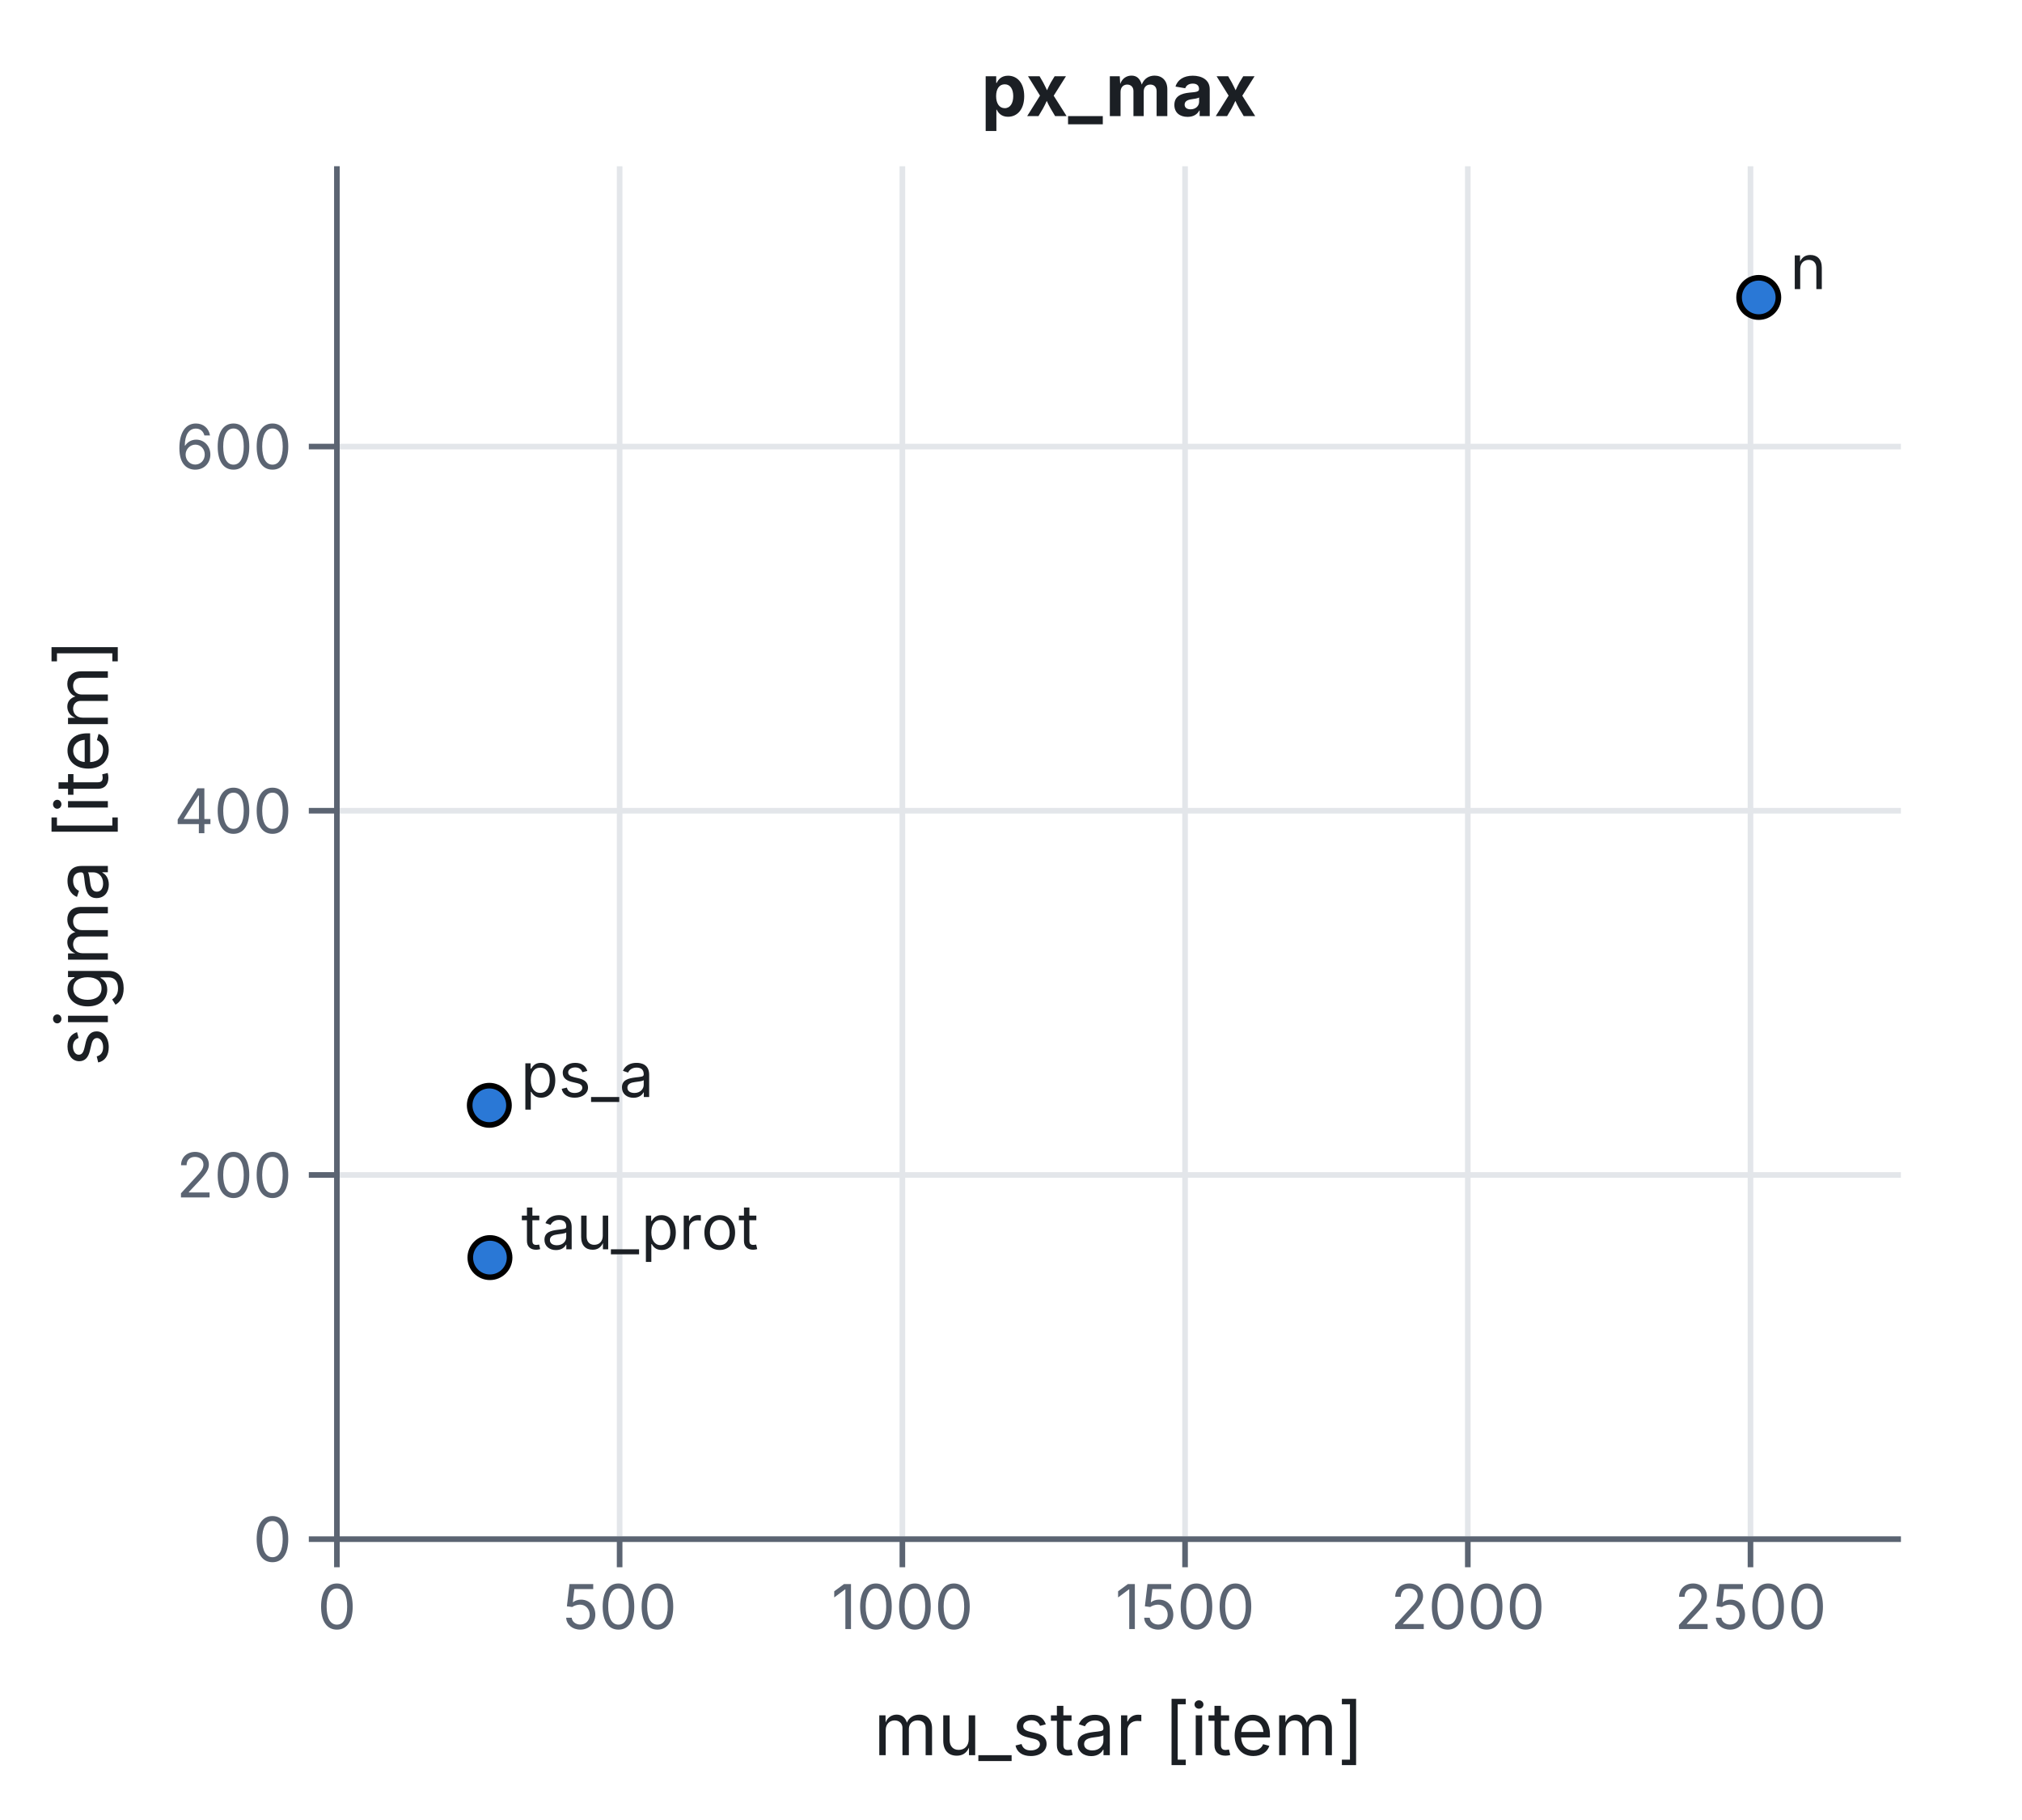
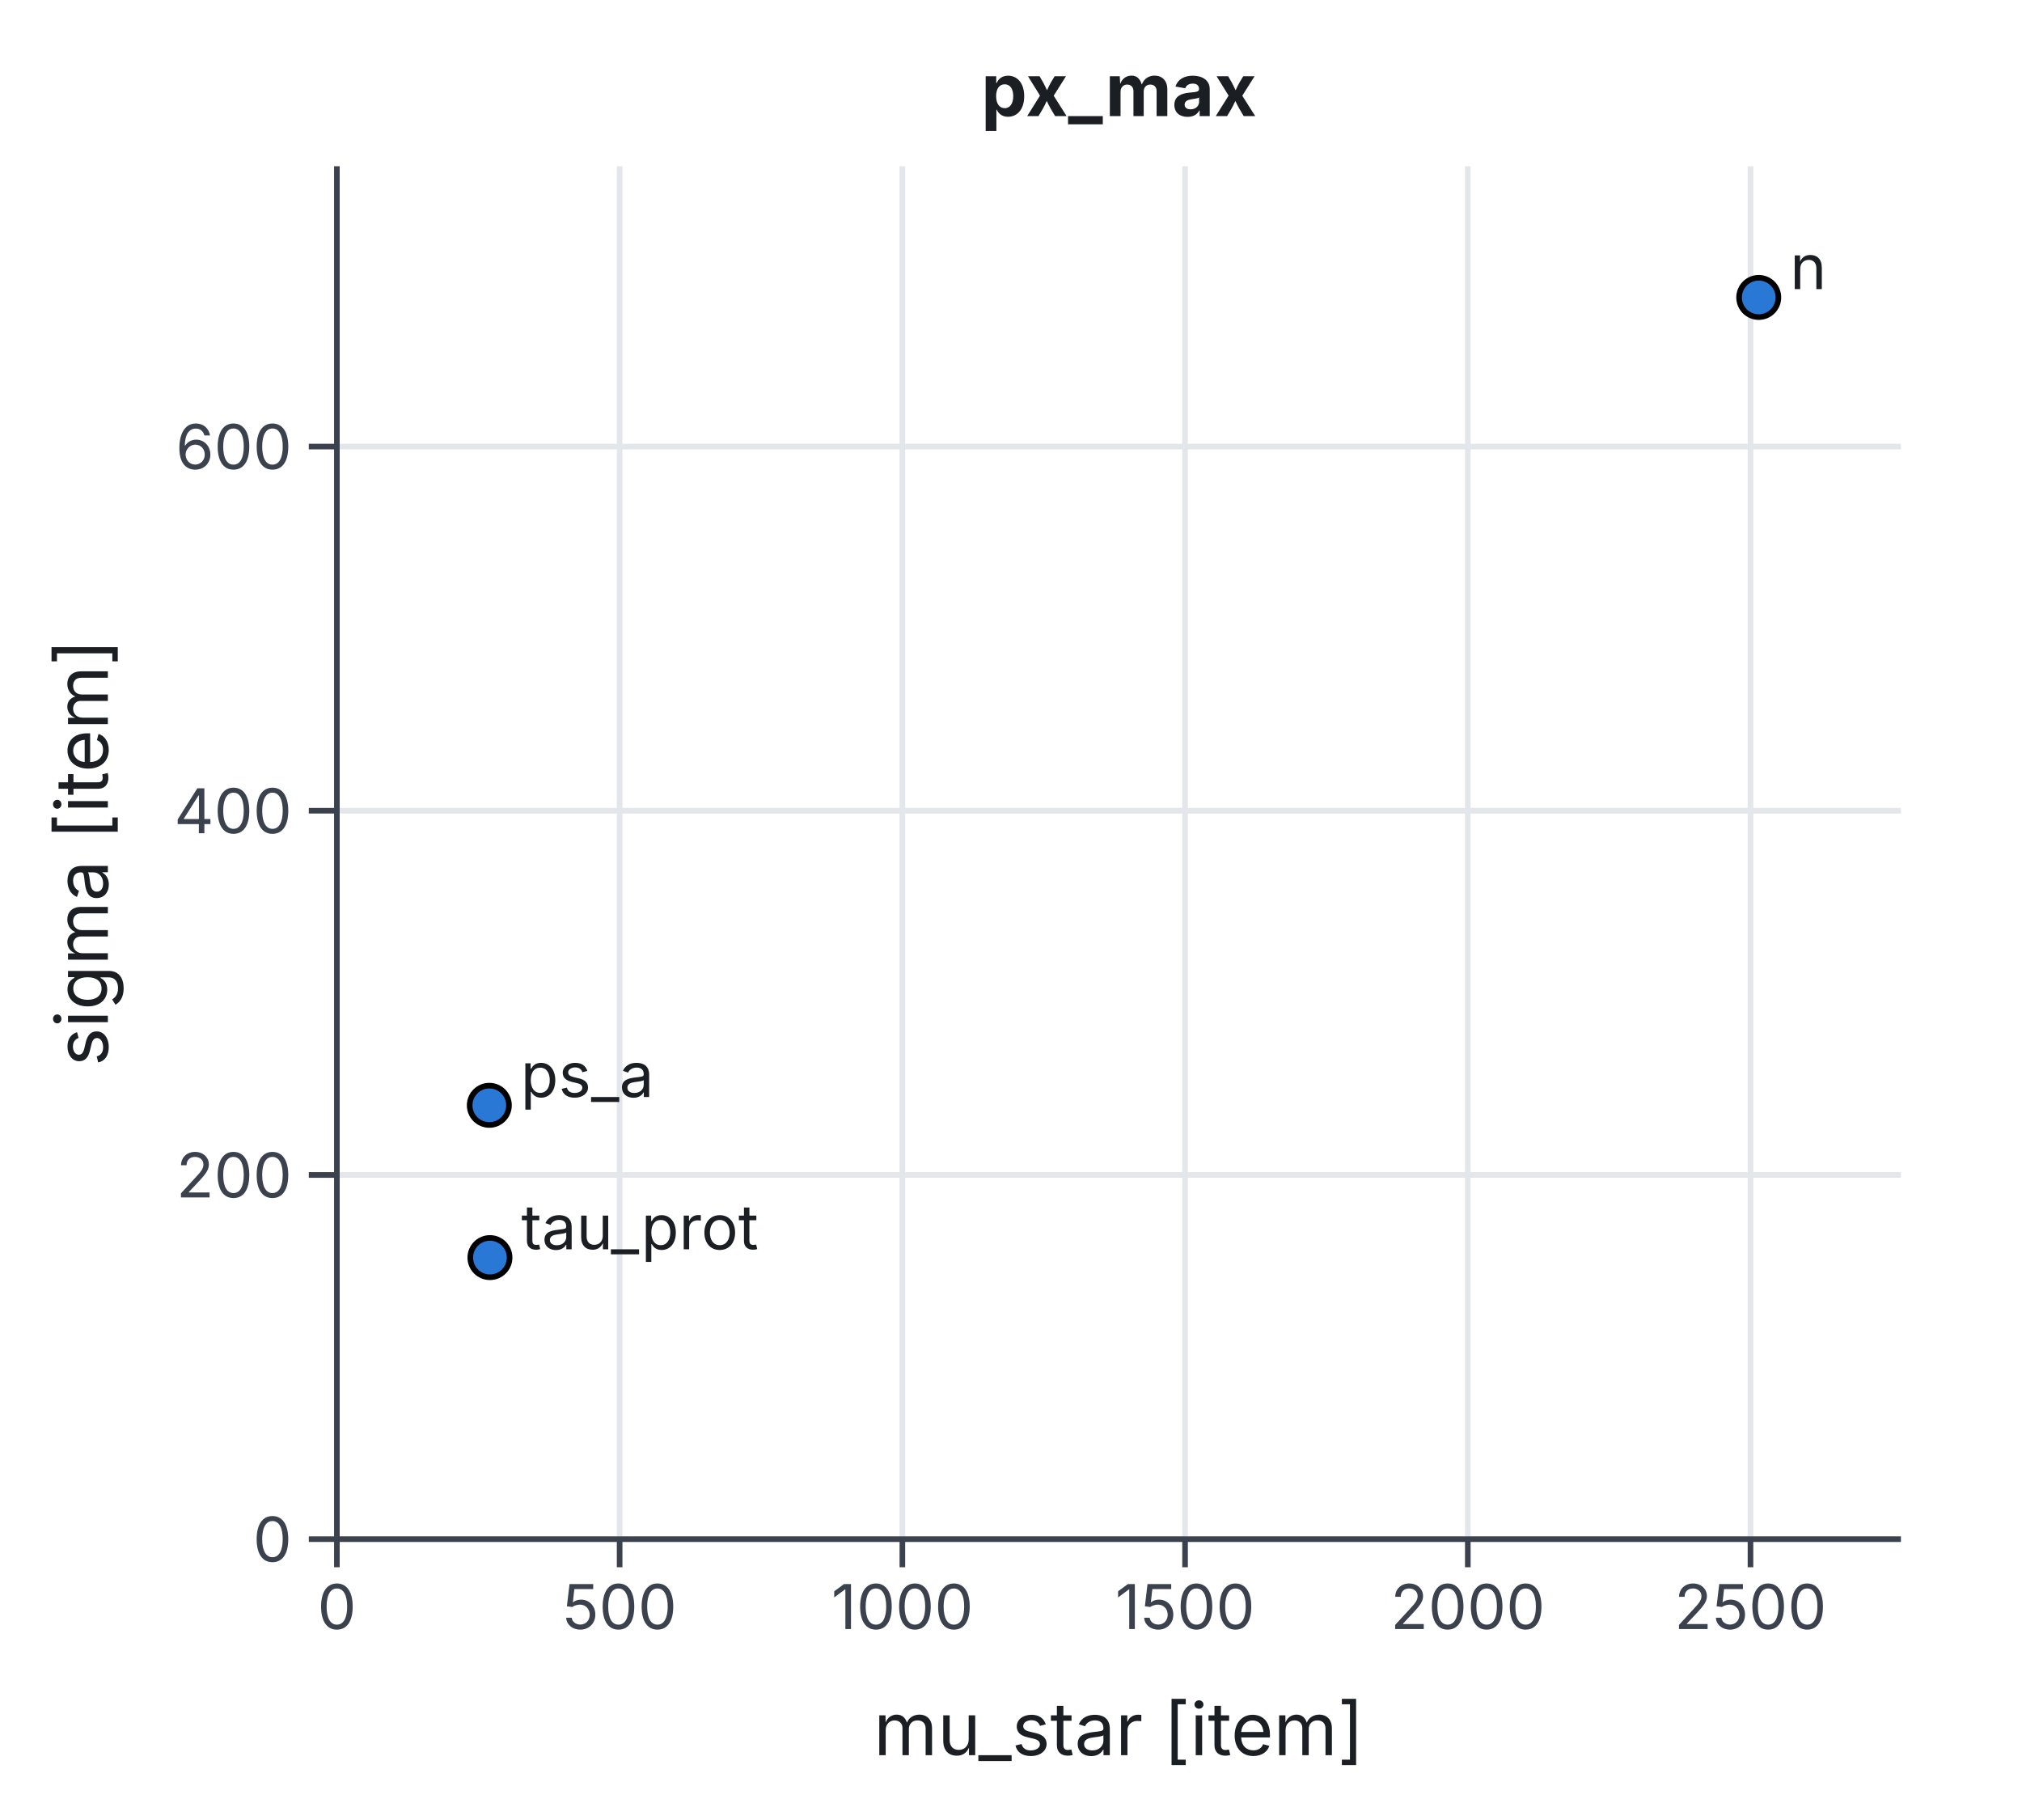
<svg xmlns="http://www.w3.org/2000/svg" width="360" height="324" viewBox="0 0 360 324" class="sbmlsim-figure" role="img" font-family="Inter, -apple-system, BlinkMacSystemFont, 'Segoe UI', Roboto, Helvetica, Arial, sans-serif">
  <defs>
-     <clipPath id="sbmlsim-3923f6af455c-p0-clip-0">
+     <clipPath id="sbmlsim-9c196e80b3a2-p0-clip-0">
      <rect x="51.98" y="21.6" width="278.46" height="244.4" />
    </clipPath>
  </defs>
  <g class="charton-background">
    <rect x="0" y="0" width="360" height="324" fill="#ffffff" />
  </g>
  <svg class="sbmlsim-plot" data-plot="p0" x="8" y="8" width="344" height="308" overflow="visible">
    <g class="charton-title">
      <text x="191.21" y="7.8" font-size="13" fill="#1b1f24" text-anchor="middle" dominant-baseline="middle" font-weight="bold">px_max</text>
    </g>
    <g class="charton-grid" stroke="#e3e6ea" stroke-width="1">
      <line x1="51.98" y1="21.6" x2="51.98" y2="266" />
      <line x1="102.32" y1="21.6" x2="102.32" y2="266" />
      <line x1="152.66" y1="21.6" x2="152.66" y2="266" />
      <line x1="202.99" y1="21.6" x2="202.99" y2="266" />
      <line x1="253.33" y1="21.6" x2="253.33" y2="266" />
      <line x1="303.66" y1="21.6" x2="303.66" y2="266" />
      <line x1="51.98" y1="266" x2="330.44" y2="266" />
      <line x1="51.98" y1="201.17" x2="330.44" y2="201.17" />
      <line x1="51.98" y1="136.33" x2="330.44" y2="136.33" />
      <line x1="51.98" y1="71.5" x2="330.44" y2="71.5" />
    </g>
-     <g class="charton-plot" clip-path="url(#sbmlsim-3923f6af455c-p0-clip-0)">
+     <g class="charton-plot" clip-path="url(#sbmlsim-9c196e80b3a2-p0-clip-0)">
      <g class="sbmlsim-element sbmlsim-curve" data-element="e0">
        <g class="charton-mark charton-mark-point">
          <circle cx="305.13" cy="44.95" r="3.5" fill="#2a78d6" stroke="#000000" stroke-width="1" />
          <circle cx="79.23" cy="215.88" r="3.5" fill="#2a78d6" stroke="#000000" stroke-width="1" />
          <circle cx="79.12" cy="188.77" r="3.5" fill="#2a78d6" stroke="#000000" stroke-width="1" />
        </g>
      </g>
      <g class="sbmlsim-element sbmlsim-text" data-element="e1">
        <g class="charton-mark charton-mark-text">
          <text x="310.7" y="39.49" font-size="11" fill="#1b1f24" dominant-baseline="middle">n</text>
        </g>
      </g>
      <g class="sbmlsim-element sbmlsim-text" data-element="e2">
        <g class="charton-mark charton-mark-text">
          <text x="84.8" y="210.42" font-size="11" fill="#1b1f24" dominant-baseline="middle">tau_prot</text>
        </g>
      </g>
      <g class="sbmlsim-element sbmlsim-text" data-element="e3">
        <g class="charton-mark charton-mark-text">
          <text x="84.69" y="183.31" font-size="11" fill="#1b1f24" dominant-baseline="middle">ps_a</text>
        </g>
      </g>
    </g>
    <g class="charton-axis charton-axis-x" data-axis="x">
      <g class="charton-axis-line">
-         <path d="M51.98 266L330.44 266" fill="none" stroke="#5b6472" stroke-width="1" stroke-linejoin="round" />
+         <path d="M51.98 266L330.44 266" fill="none" stroke="#3b424d" stroke-width="1" stroke-linejoin="round" />
      </g>
      <g class="charton-tick">
-         <path d="M51.98 266L51.98 271" fill="none" stroke="#5b6472" stroke-width="1" stroke-linejoin="round" />
-         <path d="M102.32 266L102.32 271" fill="none" stroke="#5b6472" stroke-width="1" stroke-linejoin="round" />
-         <path d="M152.66 266L152.66 271" fill="none" stroke="#5b6472" stroke-width="1" stroke-linejoin="round" />
-         <path d="M202.99 266L202.99 271" fill="none" stroke="#5b6472" stroke-width="1" stroke-linejoin="round" />
-         <path d="M253.33 266L253.33 271" fill="none" stroke="#5b6472" stroke-width="1" stroke-linejoin="round" />
-         <path d="M303.66 266L303.66 271" fill="none" stroke="#5b6472" stroke-width="1" stroke-linejoin="round" />
+         <path d="M51.98 266L51.98 271" fill="none" stroke="#3b424d" stroke-width="1" stroke-linejoin="round" />
+         <path d="M102.32 266L102.32 271" fill="none" stroke="#3b424d" stroke-width="1" stroke-linejoin="round" />
+         <path d="M152.66 266L152.66 271" fill="none" stroke="#3b424d" stroke-width="1" stroke-linejoin="round" />
+         <path d="M202.99 266L202.99 271" fill="none" stroke="#3b424d" stroke-width="1" stroke-linejoin="round" />
+         <path d="M253.33 266L253.33 271" fill="none" stroke="#3b424d" stroke-width="1" stroke-linejoin="round" />
+         <path d="M303.66 266L303.66 271" fill="none" stroke="#3b424d" stroke-width="1" stroke-linejoin="round" />
      </g>
      <g class="charton-tick-label">
-         <text x="51.98" y="274" font-size="11" fill="#5b6472" text-anchor="middle" dominant-baseline="hanging">0</text>
-         <text x="102.32" y="274" font-size="11" fill="#5b6472" text-anchor="middle" dominant-baseline="hanging">500</text>
-         <text x="152.66" y="274" font-size="11" fill="#5b6472" text-anchor="middle" dominant-baseline="hanging">1000</text>
-         <text x="202.99" y="274" font-size="11" fill="#5b6472" text-anchor="middle" dominant-baseline="hanging">1500</text>
-         <text x="253.33" y="274" font-size="11" fill="#5b6472" text-anchor="middle" dominant-baseline="hanging">2000</text>
-         <text x="303.66" y="274" font-size="11" fill="#5b6472" text-anchor="middle" dominant-baseline="hanging">2500</text>
+         <text x="51.98" y="274" font-size="11" fill="#3b424d" text-anchor="middle" dominant-baseline="hanging">0</text>
+         <text x="102.32" y="274" font-size="11" fill="#3b424d" text-anchor="middle" dominant-baseline="hanging">500</text>
+         <text x="152.66" y="274" font-size="11" fill="#3b424d" text-anchor="middle" dominant-baseline="hanging">1000</text>
+         <text x="202.99" y="274" font-size="11" fill="#3b424d" text-anchor="middle" dominant-baseline="hanging">1500</text>
+         <text x="253.33" y="274" font-size="11" fill="#3b424d" text-anchor="middle" dominant-baseline="hanging">2000</text>
+         <text x="303.66" y="274" font-size="11" fill="#3b424d" text-anchor="middle" dominant-baseline="hanging">2500</text>
      </g>
      <g class="charton-axis-title">
        <text x="191.21" y="295" font-size="13" fill="#1b1f24" text-anchor="middle" dominant-baseline="hanging">mu_star [item]</text>
      </g>
    </g>
    <g class="charton-axis charton-axis-y" data-axis="y">
      <g class="charton-axis-line">
-         <path d="M51.98 21.6L51.98 266" fill="none" stroke="#5b6472" stroke-width="1" stroke-linejoin="round" />
+         <path d="M51.98 21.6L51.98 266" fill="none" stroke="#3b424d" stroke-width="1" stroke-linejoin="round" />
      </g>
      <g class="charton-tick">
-         <path d="M51.98 266L46.98 266" fill="none" stroke="#5b6472" stroke-width="1" stroke-linejoin="round" />
-         <path d="M51.98 201.17L46.98 201.17" fill="none" stroke="#5b6472" stroke-width="1" stroke-linejoin="round" />
-         <path d="M51.98 136.33L46.98 136.33" fill="none" stroke="#5b6472" stroke-width="1" stroke-linejoin="round" />
-         <path d="M51.98 71.5L46.98 71.5" fill="none" stroke="#5b6472" stroke-width="1" stroke-linejoin="round" />
+         <path d="M51.98 266L46.98 266" fill="none" stroke="#3b424d" stroke-width="1" stroke-linejoin="round" />
+         <path d="M51.98 201.17L46.98 201.17" fill="none" stroke="#3b424d" stroke-width="1" stroke-linejoin="round" />
+         <path d="M51.98 136.33L46.98 136.33" fill="none" stroke="#3b424d" stroke-width="1" stroke-linejoin="round" />
+         <path d="M51.98 71.5L46.98 71.5" fill="none" stroke="#3b424d" stroke-width="1" stroke-linejoin="round" />
      </g>
      <g class="charton-tick-label">
-         <text x="43.98" y="266" font-size="11" fill="#5b6472" text-anchor="end" dominant-baseline="central">0</text>
-         <text x="43.98" y="201.17" font-size="11" fill="#5b6472" text-anchor="end" dominant-baseline="central">200</text>
-         <text x="43.98" y="136.33" font-size="11" fill="#5b6472" text-anchor="end" dominant-baseline="central">400</text>
-         <text x="43.98" y="71.5" font-size="11" fill="#5b6472" text-anchor="end" dominant-baseline="central">600</text>
+         <text x="43.98" y="266" font-size="11" fill="#3b424d" text-anchor="end" dominant-baseline="central">0</text>
+         <text x="43.98" y="201.17" font-size="11" fill="#3b424d" text-anchor="end" dominant-baseline="central">200</text>
+         <text x="43.98" y="136.33" font-size="11" fill="#3b424d" text-anchor="end" dominant-baseline="central">400</text>
+         <text x="43.98" y="71.5" font-size="11" fill="#3b424d" text-anchor="end" dominant-baseline="central">600</text>
      </g>
      <g class="charton-axis-title">
        <text x="6.5" y="143.8" font-size="13" fill="#1b1f24" text-anchor="middle" dominant-baseline="middle" transform="rotate(-90 6.5 143.8)">sigma [item]</text>
      </g>
    </g>
  </svg>
</svg>
